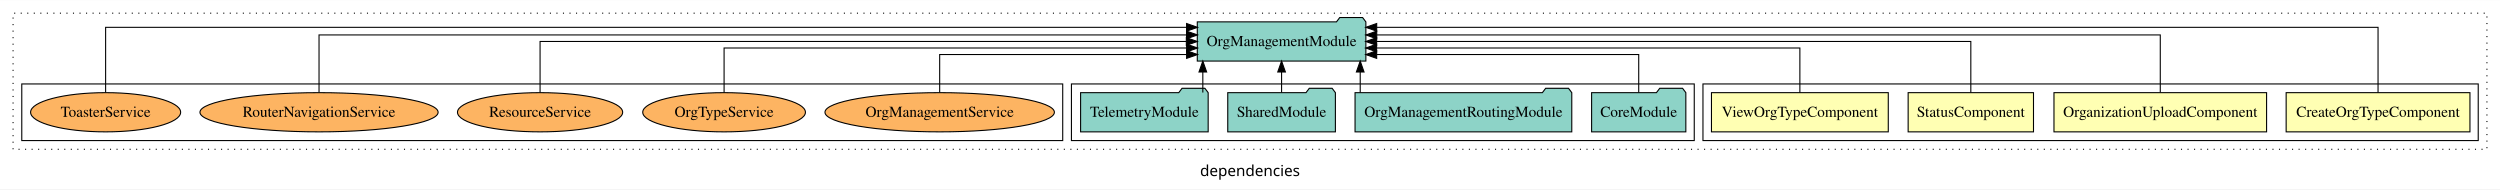
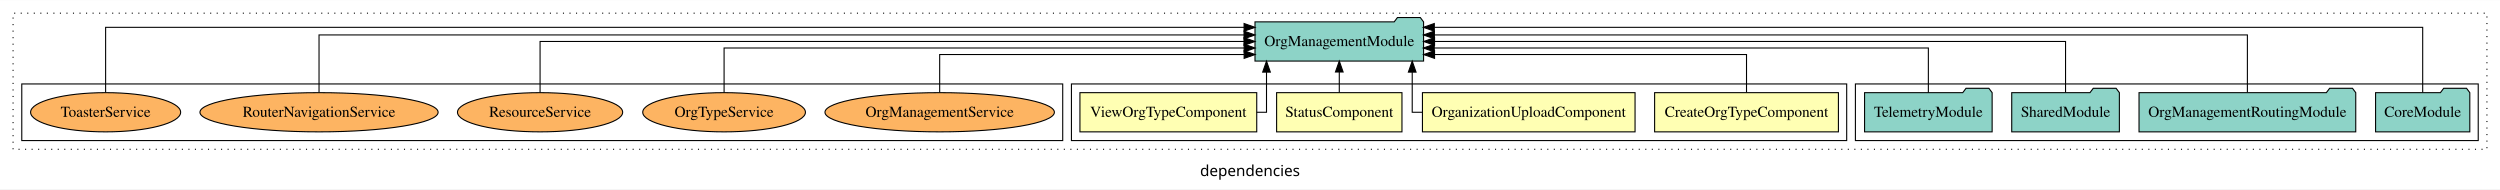
<svg xmlns="http://www.w3.org/2000/svg" width="2296pt" height="174pt" viewBox="0.00 0.00 2296.00 173.80">
  <g id="graph0" class="graph" transform="scale(1 1) rotate(0) translate(4 169.8)">
    <polygon fill="white" stroke="transparent" points="-4,4 -4,-169.8 2292,-169.8 2292,4 -4,4" />
    <text text-anchor="middle" x="1144" y="-8.2" font-family="sans-serif" font-size="14.00">dependencies</text>
    <g id="clust1" class="cluster">
      <polygon fill="none" stroke="black" stroke-dasharray="1,5" points="8,-32.8 8,-157.8 2280,-157.8 2280,-32.8 8,-32.8" />
    </g>
+     <g id="clust7" class="cluster">
+       <polygon fill="none" stroke="black" points="1700,-40.8 1700,-92.8 2272,-92.8 2272,-40.8 1700,-40.8" />
+     </g>
    <g id="clust2" class="cluster">
-       <polygon fill="none" stroke="black" points="1560,-40.8 1560,-92.8 2272,-92.8 2272,-40.8 1560,-40.8" />
-     </g>
-     <g id="clust7" class="cluster">
-       <polygon fill="none" stroke="black" points="980,-40.8 980,-92.8 1552,-92.8 1552,-40.8 980,-40.8" />
+       <polygon fill="none" stroke="black" points="980,-40.8 980,-92.8 1692,-92.8 1692,-40.8 980,-40.8" />
    </g>
    <g id="clust10" class="cluster">
      <polygon fill="none" stroke="black" points="16,-40.8 16,-92.8 972,-92.8 972,-40.8 16,-40.8" />
    </g>
    <g id="node1" class="node">
-       <polygon fill="#ffffb3" stroke="black" points="2264.4,-84.8 2095.6,-84.8 2095.6,-48.8 2264.4,-48.8 2264.4,-84.8" />
-       <text text-anchor="middle" x="2180" y="-62.6" font-family="Times,serif" font-size="14.00">CreateOrgTypeComponent</text>
+       <polygon fill="#ffffb3" stroke="black" points="1684.4,-84.8 1515.6,-84.8 1515.6,-48.8 1684.4,-48.8 1684.4,-84.8" />
+       <text text-anchor="middle" x="1600" y="-62.6" font-family="Times,serif" font-size="14.00">CreateOrgTypeComponent</text>
    </g>
    <g id="node5" class="node">
-       <polygon fill="#8dd3c7" stroke="black" points="1250.41,-149.8 1247.41,-153.8 1226.41,-153.8 1223.41,-149.8 1095.59,-149.8 1095.59,-113.8 1250.41,-113.8 1250.41,-149.8" />
-       <text text-anchor="middle" x="1173" y="-127.6" font-family="Times,serif" font-size="14.00">OrgManagementModule</text>
+       <polygon fill="#8dd3c7" stroke="black" points="1303.41,-149.8 1300.41,-153.8 1279.41,-153.8 1276.41,-149.8 1148.59,-149.8 1148.59,-113.8 1303.41,-113.8 1303.41,-149.8" />
+       <text text-anchor="middle" x="1226" y="-127.6" font-family="Times,serif" font-size="14.00">OrgManagementModule</text>
    </g>
    <g id="edge1" class="edge">
-       <path fill="none" stroke="black" d="M2180,-84.89C2180,-107.93 2180,-144.8 2180,-144.8 2180,-144.8 1260.35,-144.8 1260.35,-144.8" />
-       <polygon fill="black" stroke="black" points="1260.35,-141.3 1250.35,-144.8 1260.35,-148.3 1260.35,-141.3" />
+       <path fill="none" stroke="black" d="M1600,-85.04C1600,-100.37 1600,-119.8 1600,-119.8 1600,-119.8 1313.49,-119.8 1313.49,-119.8" />
+       <polygon fill="black" stroke="black" points="1313.49,-116.3 1303.49,-119.8 1313.49,-123.3 1313.49,-116.3" />
    </g>
    <g id="node2" class="node">
-       <polygon fill="#ffffb3" stroke="black" points="2077.63,-84.8 1882.37,-84.8 1882.37,-48.8 2077.63,-48.8 2077.63,-84.8" />
-       <text text-anchor="middle" x="1980" y="-62.6" font-family="Times,serif" font-size="14.00">OrganizationUploadComponent</text>
+       <polygon fill="#ffffb3" stroke="black" points="1497.63,-84.8 1302.37,-84.8 1302.37,-48.8 1497.63,-48.8 1497.63,-84.8" />
+       <text text-anchor="middle" x="1400" y="-62.6" font-family="Times,serif" font-size="14.00">OrganizationUploadComponent</text>
    </g>
    <g id="edge2" class="edge">
-       <path fill="none" stroke="black" d="M1980,-85.08C1980,-106.12 1980,-137.8 1980,-137.8 1980,-137.8 1260.38,-137.8 1260.38,-137.8" />
-       <polygon fill="black" stroke="black" points="1260.38,-134.3 1250.38,-137.8 1260.38,-141.3 1260.38,-134.3" />
+       <path fill="none" stroke="black" d="M1302.11,-66.8C1296.44,-66.8 1292.98,-66.8 1292.98,-66.8 1292.98,-66.8 1292.98,-103.69 1292.98,-103.69" />
+       <polygon fill="black" stroke="black" points="1289.48,-103.69 1292.98,-113.69 1296.48,-103.69 1289.48,-103.69" />
    </g>
    <g id="node3" class="node">
-       <polygon fill="#ffffb3" stroke="black" points="1863.56,-84.8 1748.44,-84.8 1748.44,-48.8 1863.56,-48.8 1863.56,-84.8" />
-       <text text-anchor="middle" x="1806" y="-62.6" font-family="Times,serif" font-size="14.00">StatusComponent</text>
+       <polygon fill="#ffffb3" stroke="black" points="1283.56,-84.8 1168.44,-84.8 1168.44,-48.8 1283.56,-48.8 1283.56,-84.8" />
+       <text text-anchor="middle" x="1226" y="-62.6" font-family="Times,serif" font-size="14.00">StatusComponent</text>
    </g>
    <g id="edge3" class="edge">
-       <path fill="none" stroke="black" d="M1806,-84.91C1806,-104.14 1806,-131.8 1806,-131.8 1806,-131.8 1260.3,-131.8 1260.3,-131.8" />
-       <polygon fill="black" stroke="black" points="1260.3,-128.3 1250.3,-131.8 1260.3,-135.3 1260.3,-128.3" />
+       <path fill="none" stroke="black" d="M1226,-84.91C1226,-84.91 1226,-103.79 1226,-103.79" />
+       <polygon fill="black" stroke="black" points="1222.5,-103.79 1226,-113.79 1229.5,-103.79 1222.5,-103.79" />
    </g>
    <g id="node4" class="node">
-       <polygon fill="#ffffb3" stroke="black" points="1730.19,-84.8 1567.81,-84.8 1567.81,-48.8 1730.19,-48.8 1730.19,-84.8" />
-       <text text-anchor="middle" x="1649" y="-62.6" font-family="Times,serif" font-size="14.00">ViewOrgTypeComponent</text>
+       <polygon fill="#ffffb3" stroke="black" points="1150.19,-84.8 987.81,-84.8 987.81,-48.8 1150.19,-48.8 1150.19,-84.8" />
+       <text text-anchor="middle" x="1069" y="-62.6" font-family="Times,serif" font-size="14.00">ViewOrgTypeComponent</text>
    </g>
    <g id="edge4" class="edge">
-       <path fill="none" stroke="black" d="M1649,-84.82C1649,-102.17 1649,-125.8 1649,-125.8 1649,-125.8 1260.27,-125.8 1260.27,-125.8" />
-       <polygon fill="black" stroke="black" points="1260.27,-122.3 1250.27,-125.8 1260.27,-129.3 1260.27,-122.3" />
+       <path fill="none" stroke="black" d="M1150.18,-66.8C1155.72,-66.8 1159.16,-66.8 1159.16,-66.8 1159.16,-66.8 1159.16,-103.69 1159.16,-103.69" />
+       <polygon fill="black" stroke="black" points="1155.66,-103.69 1159.16,-113.69 1162.66,-103.69 1155.66,-103.69" />
    </g>
    <g id="node6" class="node">
-       <polygon fill="#8dd3c7" stroke="black" points="1544.27,-84.8 1541.27,-88.8 1520.27,-88.8 1517.27,-84.8 1457.73,-84.8 1457.73,-48.8 1544.27,-48.8 1544.27,-84.8" />
-       <text text-anchor="middle" x="1501" y="-62.6" font-family="Times,serif" font-size="14.00">CoreModule</text>
+       <polygon fill="#8dd3c7" stroke="black" points="2264.27,-84.8 2261.27,-88.8 2240.27,-88.8 2237.27,-84.8 2177.73,-84.8 2177.73,-48.8 2264.27,-48.8 2264.27,-84.8" />
+       <text text-anchor="middle" x="2221" y="-62.6" font-family="Times,serif" font-size="14.00">CoreModule</text>
    </g>
    <g id="edge5" class="edge">
-       <path fill="none" stroke="black" d="M1501,-85.04C1501,-100.37 1501,-119.8 1501,-119.8 1501,-119.8 1260.32,-119.8 1260.32,-119.8" />
-       <polygon fill="black" stroke="black" points="1260.32,-116.3 1250.32,-119.8 1260.32,-123.3 1260.32,-116.3" />
+       <path fill="none" stroke="black" d="M2221,-84.89C2221,-107.93 2221,-144.8 2221,-144.8 2221,-144.8 1313.25,-144.8 1313.25,-144.8" />
+       <polygon fill="black" stroke="black" points="1313.25,-141.3 1303.25,-144.8 1313.25,-148.3 1313.25,-141.3" />
    </g>
    <g id="node7" class="node">
-       <polygon fill="#8dd3c7" stroke="black" points="1439.52,-84.8 1436.52,-88.8 1415.52,-88.8 1412.52,-84.8 1240.48,-84.8 1240.48,-48.8 1439.52,-48.8 1439.52,-84.8" />
-       <text text-anchor="middle" x="1340" y="-62.6" font-family="Times,serif" font-size="14.00">OrgManagementRoutingModule</text>
+       <polygon fill="#8dd3c7" stroke="black" points="2159.52,-84.8 2156.52,-88.8 2135.52,-88.8 2132.52,-84.8 1960.48,-84.8 1960.48,-48.8 2159.52,-48.8 2159.52,-84.8" />
+       <text text-anchor="middle" x="2060" y="-62.6" font-family="Times,serif" font-size="14.00">OrgManagementRoutingModule</text>
    </g>
    <g id="edge6" class="edge">
-       <path fill="none" stroke="black" d="M1245.22,-84.91C1245.22,-84.91 1245.22,-103.79 1245.22,-103.79" />
-       <polygon fill="black" stroke="black" points="1241.72,-103.79 1245.22,-113.79 1248.72,-103.79 1241.72,-103.79" />
+       <path fill="none" stroke="black" d="M2060,-85.08C2060,-106.12 2060,-137.8 2060,-137.8 2060,-137.8 1313.34,-137.8 1313.34,-137.8" />
+       <polygon fill="black" stroke="black" points="1313.34,-134.3 1303.34,-137.8 1313.34,-141.3 1313.34,-134.3" />
    </g>
    <g id="node8" class="node">
-       <polygon fill="#8dd3c7" stroke="black" points="1222.43,-84.8 1219.43,-88.8 1198.43,-88.8 1195.43,-84.8 1123.57,-84.8 1123.57,-48.8 1222.43,-48.8 1222.43,-84.8" />
-       <text text-anchor="middle" x="1173" y="-62.6" font-family="Times,serif" font-size="14.00">SharedModule</text>
+       <polygon fill="#8dd3c7" stroke="black" points="1942.43,-84.8 1939.43,-88.8 1918.43,-88.8 1915.43,-84.8 1843.57,-84.8 1843.57,-48.8 1942.43,-48.8 1942.43,-84.8" />
+       <text text-anchor="middle" x="1893" y="-62.6" font-family="Times,serif" font-size="14.00">SharedModule</text>
    </g>
    <g id="edge7" class="edge">
-       <path fill="none" stroke="black" d="M1173,-84.91C1173,-84.91 1173,-103.79 1173,-103.79" />
-       <polygon fill="black" stroke="black" points="1169.5,-103.79 1173,-113.79 1176.5,-103.79 1169.5,-103.79" />
+       <path fill="none" stroke="black" d="M1893,-84.91C1893,-104.14 1893,-131.8 1893,-131.8 1893,-131.8 1313.49,-131.8 1313.49,-131.8" />
+       <polygon fill="black" stroke="black" points="1313.49,-128.3 1303.49,-131.8 1313.49,-135.3 1313.49,-128.3" />
    </g>
    <g id="node9" class="node">
-       <polygon fill="#8dd3c7" stroke="black" points="1105.58,-84.8 1102.58,-88.8 1081.58,-88.8 1078.58,-84.8 988.42,-84.8 988.42,-48.8 1105.58,-48.8 1105.58,-84.8" />
-       <text text-anchor="middle" x="1047" y="-62.6" font-family="Times,serif" font-size="14.00">TelemetryModule</text>
+       <polygon fill="#8dd3c7" stroke="black" points="1825.58,-84.8 1822.58,-88.8 1801.58,-88.8 1798.58,-84.8 1708.42,-84.8 1708.42,-48.8 1825.58,-48.8 1825.58,-84.8" />
+       <text text-anchor="middle" x="1767" y="-62.6" font-family="Times,serif" font-size="14.00">TelemetryModule</text>
    </g>
    <g id="edge8" class="edge">
-       <path fill="none" stroke="black" d="M1100.67,-84.91C1100.67,-84.91 1100.67,-103.79 1100.67,-103.79" />
-       <polygon fill="black" stroke="black" points="1097.17,-103.79 1100.67,-113.79 1104.17,-103.79 1097.17,-103.79" />
+       <path fill="none" stroke="black" d="M1767,-84.82C1767,-102.17 1767,-125.8 1767,-125.8 1767,-125.8 1313.22,-125.8 1313.22,-125.8" />
+       <polygon fill="black" stroke="black" points="1313.22,-122.3 1303.22,-125.8 1313.22,-129.3 1313.22,-122.3" />
    </g>
    <g id="node10" class="node">
      <ellipse fill="#fdb462" stroke="black" cx="859" cy="-66.8" rx="105.35" ry="18" />
      <text text-anchor="middle" x="859" y="-62.6" font-family="Times,serif" font-size="14.00">OrgManagementService</text>
    </g>
    <g id="edge9" class="edge">
-       <path fill="none" stroke="black" d="M859,-85.04C859,-100.37 859,-119.8 859,-119.8 859,-119.8 1085.78,-119.8 1085.78,-119.8" />
-       <polygon fill="black" stroke="black" points="1085.78,-123.3 1095.78,-119.8 1085.78,-116.3 1085.78,-123.3" />
+       <path fill="none" stroke="black" d="M859,-85.04C859,-100.37 859,-119.8 859,-119.8 859,-119.8 1138.62,-119.8 1138.62,-119.8" />
+       <polygon fill="black" stroke="black" points="1138.62,-123.3 1148.62,-119.8 1138.62,-116.3 1138.62,-123.3" />
    </g>
    <g id="node11" class="node">
      <ellipse fill="#fdb462" stroke="black" cx="661" cy="-66.8" rx="74.71" ry="18" />
      <text text-anchor="middle" x="661" y="-62.6" font-family="Times,serif" font-size="14.00">OrgTypeService</text>
    </g>
    <g id="edge10" class="edge">
-       <path fill="none" stroke="black" d="M661,-84.82C661,-102.17 661,-125.8 661,-125.8 661,-125.8 1085.79,-125.8 1085.79,-125.8" />
-       <polygon fill="black" stroke="black" points="1085.79,-129.3 1095.79,-125.8 1085.79,-122.3 1085.79,-129.3" />
+       <path fill="none" stroke="black" d="M661,-84.82C661,-102.17 661,-125.8 661,-125.8 661,-125.8 1138.62,-125.8 1138.62,-125.8" />
+       <polygon fill="black" stroke="black" points="1138.62,-129.3 1148.62,-125.8 1138.62,-122.3 1138.62,-129.3" />
    </g>
    <g id="node12" class="node">
      <ellipse fill="#fdb462" stroke="black" cx="492" cy="-66.8" rx="75.85" ry="18" />
      <text text-anchor="middle" x="492" y="-62.6" font-family="Times,serif" font-size="14.00">ResourceService</text>
    </g>
    <g id="edge11" class="edge">
-       <path fill="none" stroke="black" d="M492,-84.91C492,-104.14 492,-131.8 492,-131.8 492,-131.8 1085.54,-131.8 1085.54,-131.8" />
-       <polygon fill="black" stroke="black" points="1085.54,-135.3 1095.54,-131.8 1085.54,-128.3 1085.54,-135.3" />
+       <path fill="none" stroke="black" d="M492,-84.91C492,-104.14 492,-131.8 492,-131.8 492,-131.8 1138.49,-131.8 1138.49,-131.8" />
+       <polygon fill="black" stroke="black" points="1138.49,-135.3 1148.49,-131.8 1138.49,-128.3 1138.49,-135.3" />
    </g>
    <g id="node13" class="node">
      <ellipse fill="#fdb462" stroke="black" cx="289" cy="-66.8" rx="109.37" ry="18" />
      <text text-anchor="middle" x="289" y="-62.6" font-family="Times,serif" font-size="14.00">RouterNavigationService</text>
    </g>
    <g id="edge12" class="edge">
-       <path fill="none" stroke="black" d="M289,-85.08C289,-106.12 289,-137.8 289,-137.8 289,-137.8 1085.71,-137.8 1085.71,-137.8" />
-       <polygon fill="black" stroke="black" points="1085.71,-141.3 1095.71,-137.8 1085.71,-134.3 1085.71,-141.3" />
+       <path fill="none" stroke="black" d="M289,-85.08C289,-106.12 289,-137.8 289,-137.8 289,-137.8 1138.52,-137.8 1138.52,-137.8" />
+       <polygon fill="black" stroke="black" points="1138.52,-141.3 1148.52,-137.8 1138.52,-134.3 1138.52,-141.3" />
    </g>
    <g id="node14" class="node">
      <ellipse fill="#fdb462" stroke="black" cx="93" cy="-66.8" rx="68.9" ry="18" />
      <text text-anchor="middle" x="93" y="-62.6" font-family="Times,serif" font-size="14.00">ToasterService</text>
    </g>
    <g id="edge13" class="edge">
-       <path fill="none" stroke="black" d="M93,-84.89C93,-107.93 93,-144.8 93,-144.8 93,-144.8 1085.76,-144.8 1085.76,-144.8" />
-       <polygon fill="black" stroke="black" points="1085.76,-148.3 1095.76,-144.8 1085.76,-141.3 1085.76,-148.3" />
+       <path fill="none" stroke="black" d="M93,-84.89C93,-107.93 93,-144.8 93,-144.8 93,-144.8 1138.57,-144.8 1138.57,-144.8" />
+       <polygon fill="black" stroke="black" points="1138.57,-148.3 1148.57,-144.8 1138.57,-141.3 1138.57,-148.3" />
    </g>
  </g>
</svg>
